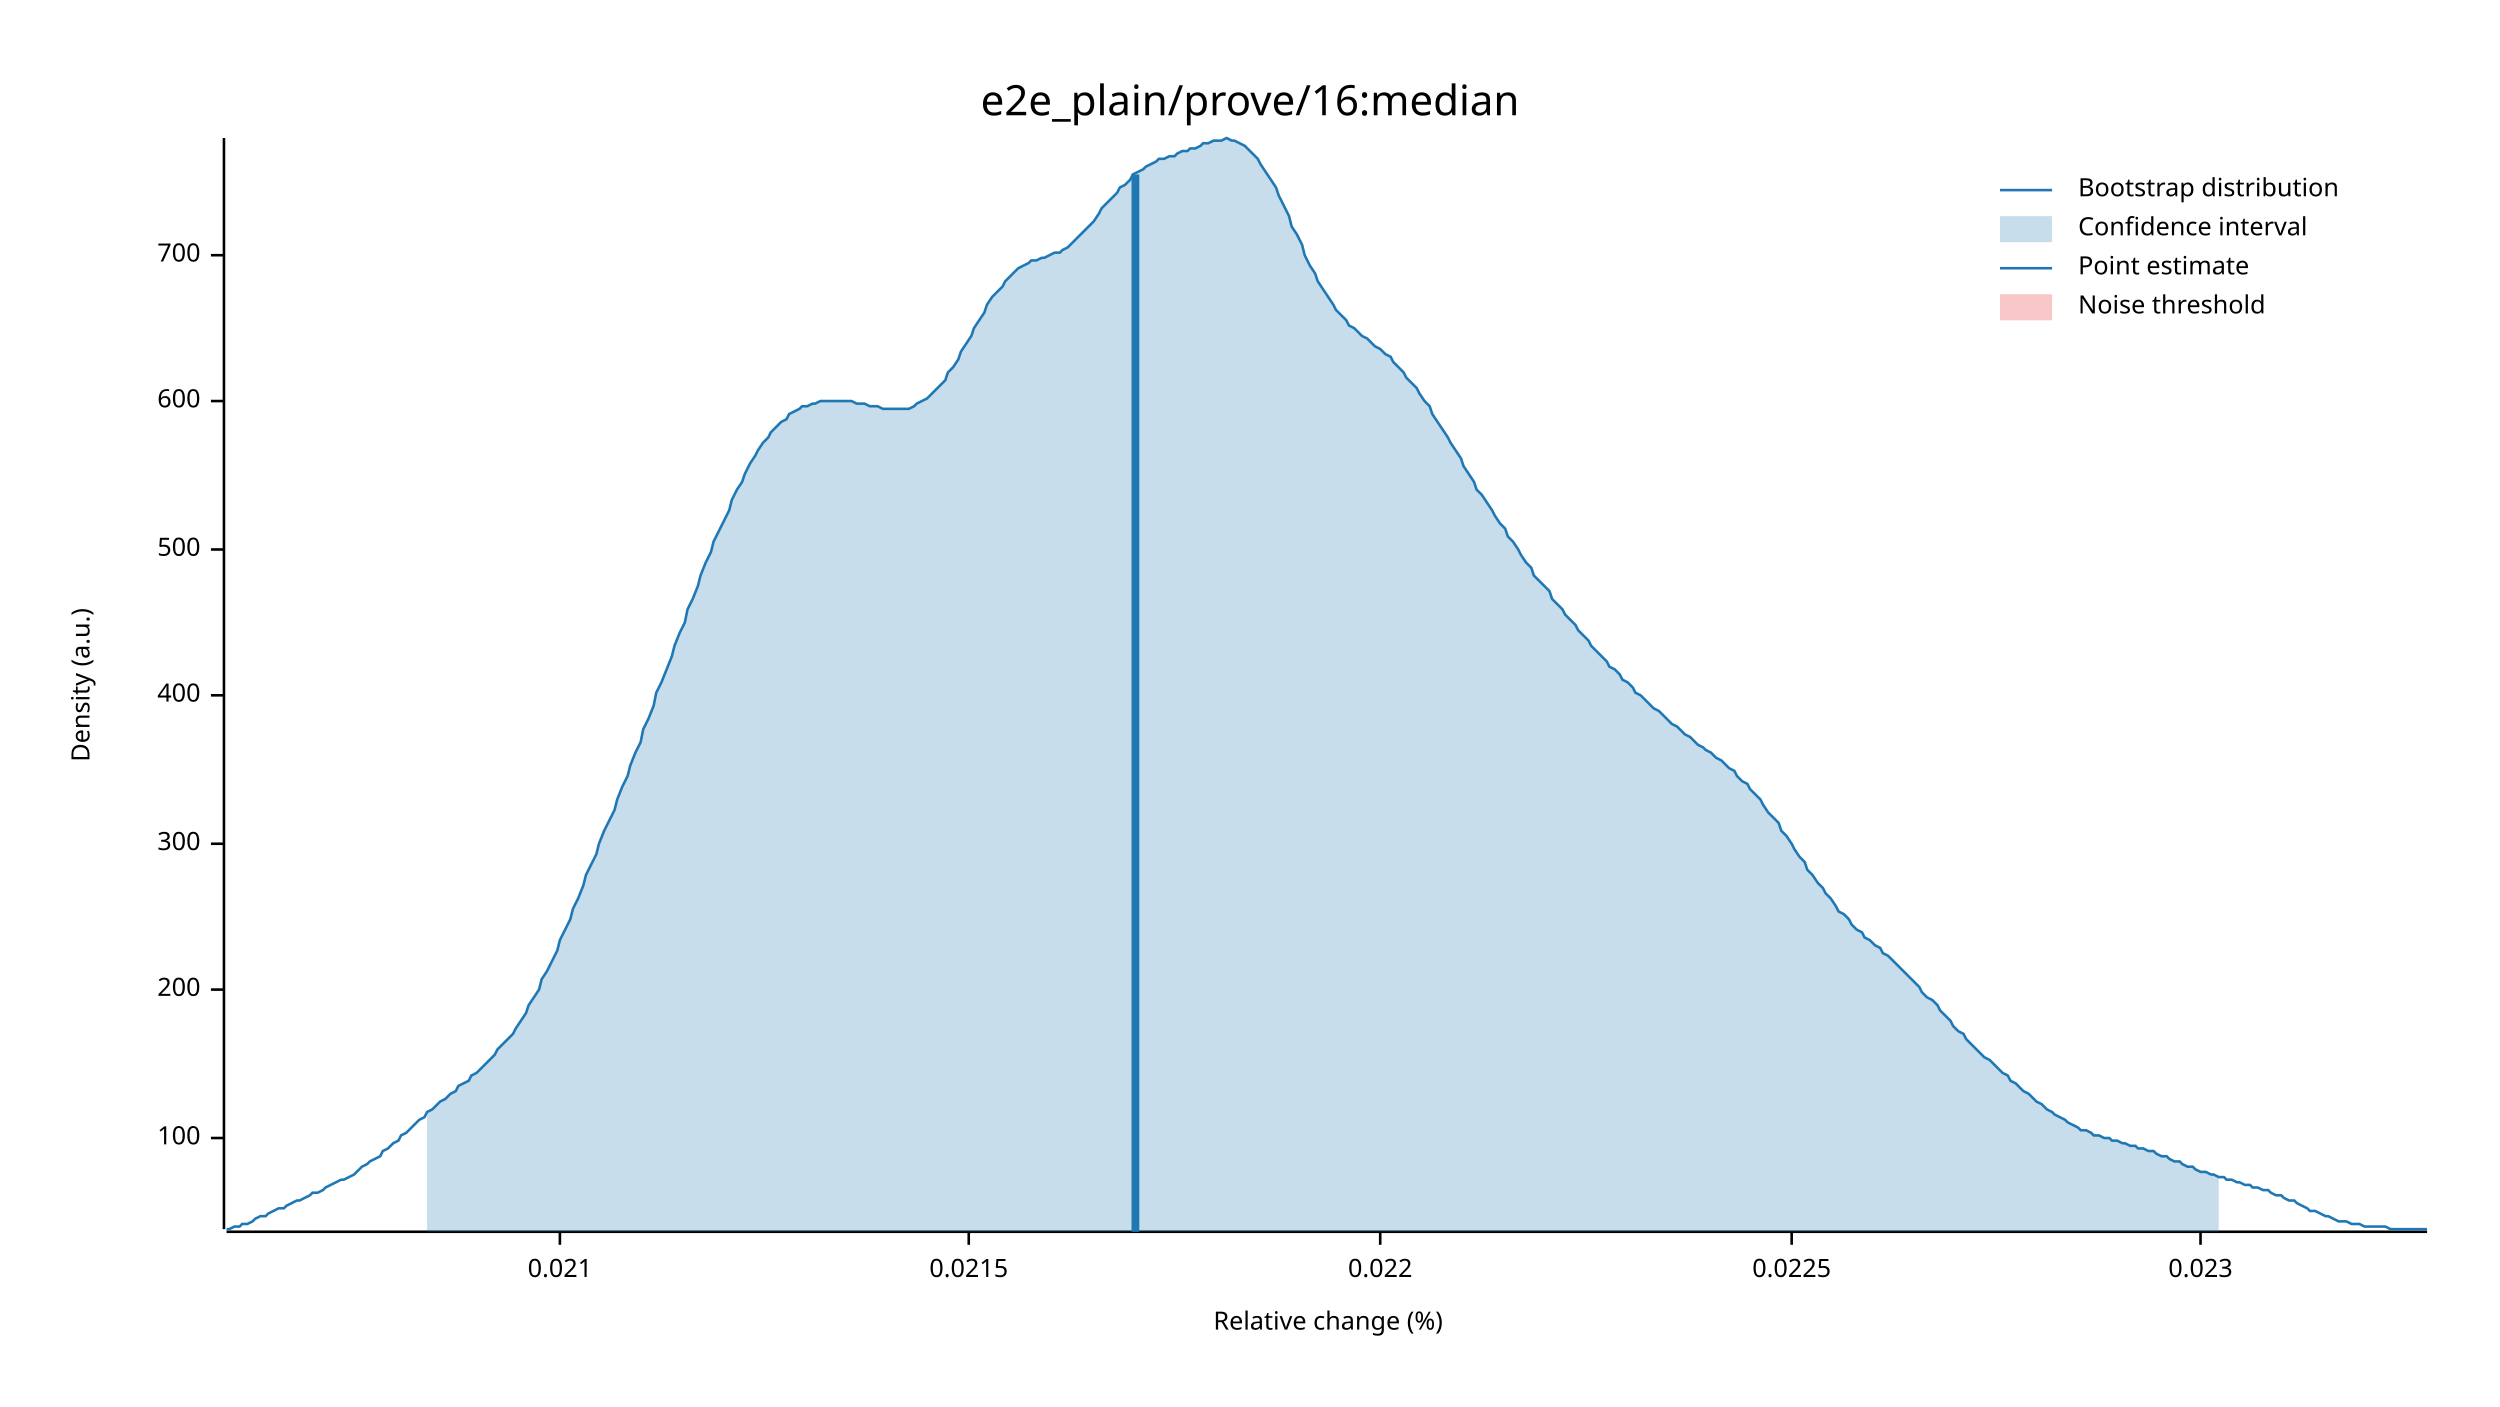
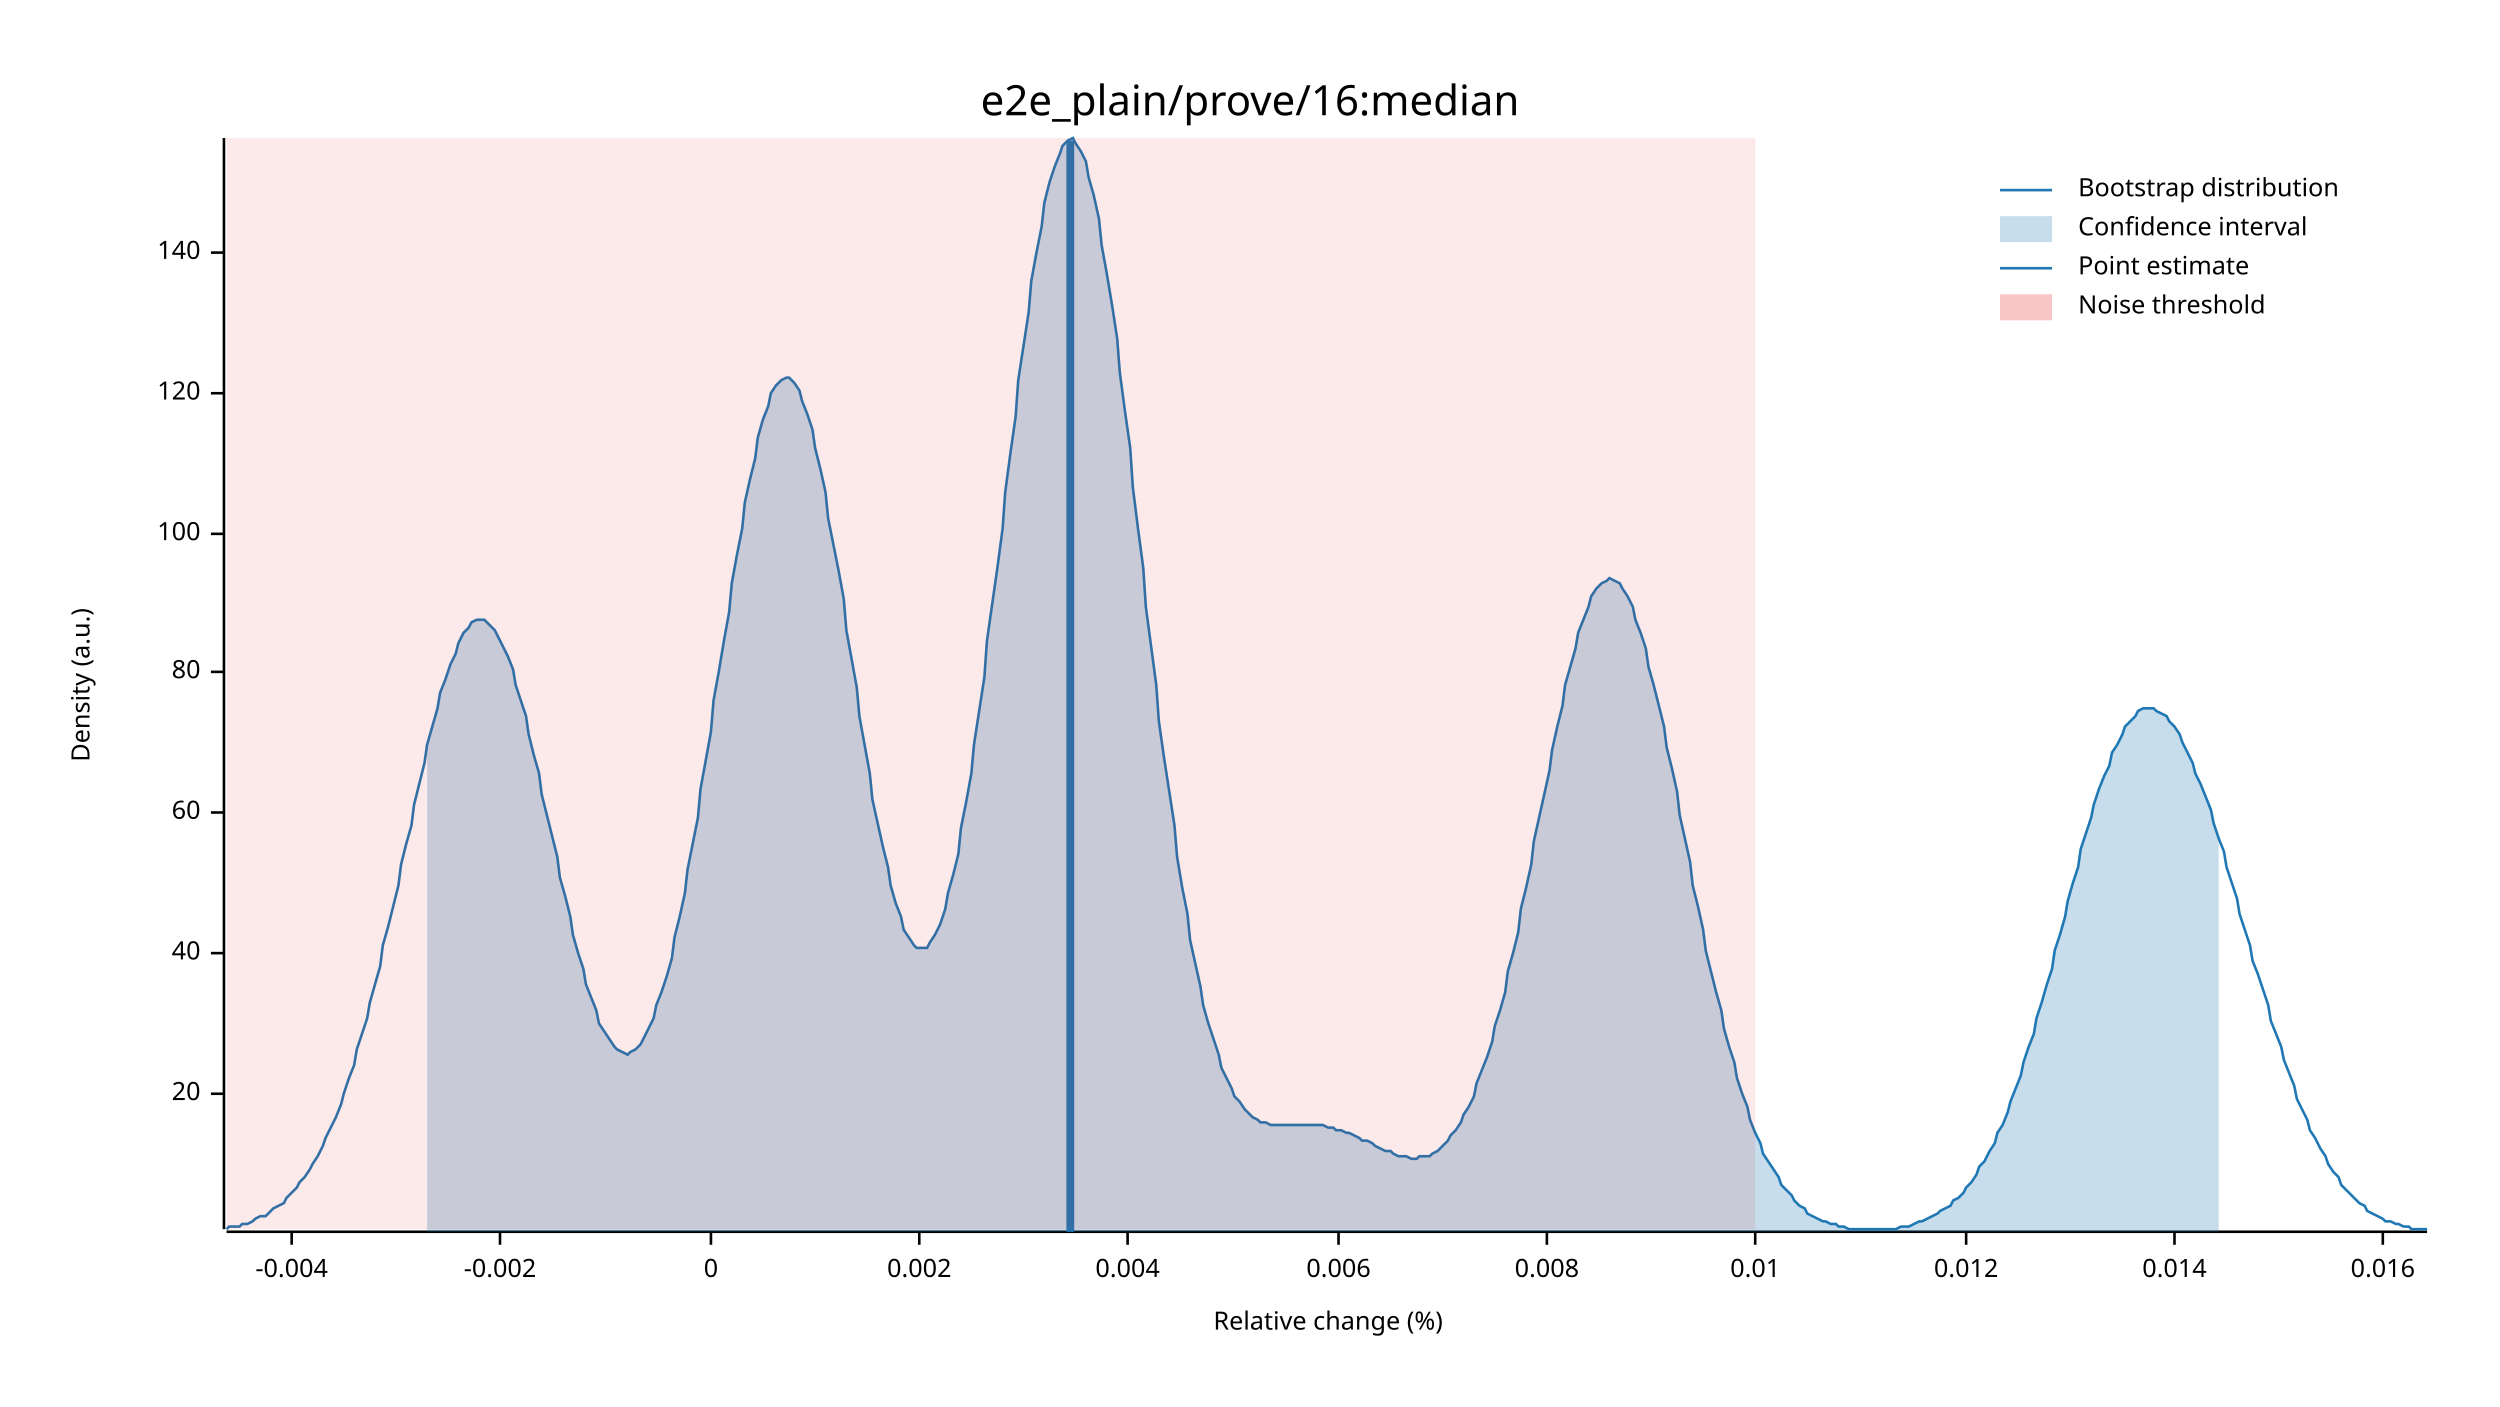
<svg xmlns="http://www.w3.org/2000/svg" width="960" height="540" viewBox="0 0 960 540">
  <text x="480" y="32" dy="0.76em" text-anchor="middle" font-family="sans-serif" font-size="16.129" opacity="1" fill="#000000">
e2e_plain/prove/16:median
</text>
  <text x="27" y="263" dy="0.76em" text-anchor="middle" font-family="sans-serif" font-size="9.677" opacity="1" fill="#000000" transform="rotate(270, 27, 263)">
Density (a.u.)
</text>
  <text x="510" y="513" dy="-0.5ex" text-anchor="middle" font-family="sans-serif" font-size="9.677" opacity="1" fill="#000000">
Relative change (%)
</text>
  <polyline fill="none" opacity="1" stroke="#000000" stroke-width="1" points="86,53 86,472 " />
-   <text x="77" y="437" dy="0.5ex" text-anchor="end" font-family="sans-serif" font-size="9.677" opacity="1" fill="#000000">
+   <text x="77" y="420" dy="0.5ex" text-anchor="end" font-family="sans-serif" font-size="9.677" opacity="1" fill="#000000">
+ 20
+ </text>
+   <polyline fill="none" opacity="1" stroke="#000000" stroke-width="1" points="81,420 86,420 " />
+   <text x="77" y="366" dy="0.5ex" text-anchor="end" font-family="sans-serif" font-size="9.677" opacity="1" fill="#000000">
+ 40
+ </text>
+   <polyline fill="none" opacity="1" stroke="#000000" stroke-width="1" points="81,366 86,366 " />
+   <text x="77" y="312" dy="0.5ex" text-anchor="end" font-family="sans-serif" font-size="9.677" opacity="1" fill="#000000">
+ 60
+ </text>
+   <polyline fill="none" opacity="1" stroke="#000000" stroke-width="1" points="81,312 86,312 " />
+   <text x="77" y="258" dy="0.5ex" text-anchor="end" font-family="sans-serif" font-size="9.677" opacity="1" fill="#000000">
+ 80
+ </text>
+   <polyline fill="none" opacity="1" stroke="#000000" stroke-width="1" points="81,258 86,258 " />
+   <text x="77" y="205" dy="0.5ex" text-anchor="end" font-family="sans-serif" font-size="9.677" opacity="1" fill="#000000">
100
</text>
-   <polyline fill="none" opacity="1" stroke="#000000" stroke-width="1" points="81,437 86,437 " />
-   <text x="77" y="380" dy="0.5ex" text-anchor="end" font-family="sans-serif" font-size="9.677" opacity="1" fill="#000000">
- 200
+   <polyline fill="none" opacity="1" stroke="#000000" stroke-width="1" points="81,205 86,205 " />
+   <text x="77" y="151" dy="0.5ex" text-anchor="end" font-family="sans-serif" font-size="9.677" opacity="1" fill="#000000">
+ 120
</text>
-   <polyline fill="none" opacity="1" stroke="#000000" stroke-width="1" points="81,380 86,380 " />
-   <text x="77" y="324" dy="0.5ex" text-anchor="end" font-family="sans-serif" font-size="9.677" opacity="1" fill="#000000">
- 300
+   <polyline fill="none" opacity="1" stroke="#000000" stroke-width="1" points="81,151 86,151 " />
+   <text x="77" y="97" dy="0.5ex" text-anchor="end" font-family="sans-serif" font-size="9.677" opacity="1" fill="#000000">
+ 140
</text>
-   <polyline fill="none" opacity="1" stroke="#000000" stroke-width="1" points="81,324 86,324 " />
-   <text x="77" y="267" dy="0.5ex" text-anchor="end" font-family="sans-serif" font-size="9.677" opacity="1" fill="#000000">
- 400
+   <polyline fill="none" opacity="1" stroke="#000000" stroke-width="1" points="81,97 86,97 " />
+   <polyline fill="none" opacity="1" stroke="#000000" stroke-width="1" points="87,473 932,473 " />
+   <text x="112" y="483" dy="0.76em" text-anchor="middle" font-family="sans-serif" font-size="9.677" opacity="1" fill="#000000">
+ -0.004
</text>
-   <polyline fill="none" opacity="1" stroke="#000000" stroke-width="1" points="81,267 86,267 " />
-   <text x="77" y="211" dy="0.5ex" text-anchor="end" font-family="sans-serif" font-size="9.677" opacity="1" fill="#000000">
- 500
+   <polyline fill="none" opacity="1" stroke="#000000" stroke-width="1" points="112,473 112,478 " />
+   <text x="192" y="483" dy="0.76em" text-anchor="middle" font-family="sans-serif" font-size="9.677" opacity="1" fill="#000000">
+ -0.002
</text>
-   <polyline fill="none" opacity="1" stroke="#000000" stroke-width="1" points="81,211 86,211 " />
-   <text x="77" y="154" dy="0.5ex" text-anchor="end" font-family="sans-serif" font-size="9.677" opacity="1" fill="#000000">
- 600
+   <polyline fill="none" opacity="1" stroke="#000000" stroke-width="1" points="192,473 192,478 " />
+   <text x="273" y="483" dy="0.76em" text-anchor="middle" font-family="sans-serif" font-size="9.677" opacity="1" fill="#000000">
+ 0
</text>
-   <polyline fill="none" opacity="1" stroke="#000000" stroke-width="1" points="81,154 86,154 " />
-   <text x="77" y="98" dy="0.5ex" text-anchor="end" font-family="sans-serif" font-size="9.677" opacity="1" fill="#000000">
- 700
+   <polyline fill="none" opacity="1" stroke="#000000" stroke-width="1" points="273,473 273,478 " />
+   <text x="353" y="483" dy="0.76em" text-anchor="middle" font-family="sans-serif" font-size="9.677" opacity="1" fill="#000000">
+ 0.002
</text>
-   <polyline fill="none" opacity="1" stroke="#000000" stroke-width="1" points="81,98 86,98 " />
-   <polyline fill="none" opacity="1" stroke="#000000" stroke-width="1" points="87,473 932,473 " />
-   <text x="215" y="483" dy="0.76em" text-anchor="middle" font-family="sans-serif" font-size="9.677" opacity="1" fill="#000000">
- 0.021
+   <polyline fill="none" opacity="1" stroke="#000000" stroke-width="1" points="353,473 353,478 " />
+   <text x="433" y="483" dy="0.76em" text-anchor="middle" font-family="sans-serif" font-size="9.677" opacity="1" fill="#000000">
+ 0.004
</text>
-   <polyline fill="none" opacity="1" stroke="#000000" stroke-width="1" points="215,473 215,478 " />
-   <text x="372" y="483" dy="0.76em" text-anchor="middle" font-family="sans-serif" font-size="9.677" opacity="1" fill="#000000">
- 0.0215
+   <polyline fill="none" opacity="1" stroke="#000000" stroke-width="1" points="433,473 433,478 " />
+   <text x="514" y="483" dy="0.76em" text-anchor="middle" font-family="sans-serif" font-size="9.677" opacity="1" fill="#000000">
+ 0.006
</text>
-   <polyline fill="none" opacity="1" stroke="#000000" stroke-width="1" points="372,473 372,478 " />
-   <text x="530" y="483" dy="0.76em" text-anchor="middle" font-family="sans-serif" font-size="9.677" opacity="1" fill="#000000">
- 0.022
+   <polyline fill="none" opacity="1" stroke="#000000" stroke-width="1" points="514,473 514,478 " />
+   <text x="594" y="483" dy="0.76em" text-anchor="middle" font-family="sans-serif" font-size="9.677" opacity="1" fill="#000000">
+ 0.008
</text>
-   <polyline fill="none" opacity="1" stroke="#000000" stroke-width="1" points="530,473 530,478 " />
-   <text x="688" y="483" dy="0.76em" text-anchor="middle" font-family="sans-serif" font-size="9.677" opacity="1" fill="#000000">
- 0.0225
+   <polyline fill="none" opacity="1" stroke="#000000" stroke-width="1" points="594,473 594,478 " />
+   <text x="674" y="483" dy="0.76em" text-anchor="middle" font-family="sans-serif" font-size="9.677" opacity="1" fill="#000000">
+ 0.01
</text>
-   <polyline fill="none" opacity="1" stroke="#000000" stroke-width="1" points="688,473 688,478 " />
-   <text x="845" y="483" dy="0.76em" text-anchor="middle" font-family="sans-serif" font-size="9.677" opacity="1" fill="#000000">
- 0.023
+   <polyline fill="none" opacity="1" stroke="#000000" stroke-width="1" points="674,473 674,478 " />
+   <text x="755" y="483" dy="0.76em" text-anchor="middle" font-family="sans-serif" font-size="9.677" opacity="1" fill="#000000">
+ 0.012
</text>
-   <polyline fill="none" opacity="1" stroke="#000000" stroke-width="1" points="845,473 845,478 " />
-   <polyline fill="none" opacity="1" stroke="#1F78B4" stroke-width="1" points="87,472 88,472 90,471 92,471 93,470 95,470 97,469 98,468 100,467 102,467 103,466 105,465 107,464 109,464 110,463 112,462 114,461 115,461 117,460 119,459 120,458 122,458 124,457 125,456 127,455 129,454 131,453 132,453 134,452 136,451 137,450 139,448 141,447 142,446 144,445 146,444 147,442 149,441 151,439 153,438 154,436 156,435 158,433 159,432 161,430 163,429 164,427 166,426 168,424 169,423 171,422 173,420 175,419 176,417 178,416 180,415 181,413 183,412 185,410 186,409 188,407 190,405 191,403 193,401 195,399 197,397 198,395 200,392 202,389 203,386 205,383 207,380 208,376 210,373 212,369 214,365 215,361 217,357 219,353 220,349 222,345 224,340 225,336 227,332 229,328 230,324 232,319 234,315 236,311 237,307 239,302 241,298 242,294 244,289 246,285 247,280 249,276 251,271 252,266 254,262 256,257 258,252 259,248 261,243 263,239 264,234 266,230 268,225 269,221 271,216 273,212 274,208 276,204 278,200 280,196 281,192 283,188 285,185 286,182 288,178 290,175 291,173 293,170 295,168 296,166 298,164 300,162 302,161 303,159 305,158 307,157 308,156 310,156 312,155 313,155 315,154 317,154 318,154 320,154 322,154 324,154 325,154 327,154 329,155 330,155 332,155 334,156 335,156 337,156 339,157 341,157 342,157 344,157 346,157 347,157 349,157 351,156 352,155 354,154 356,153 357,152 359,150 361,148 363,146 364,143 366,141 368,138 369,135 371,132 373,129 374,126 376,123 378,120 379,117 381,114 383,112 385,110 386,108 388,106 390,104 391,103 393,102 395,101 396,100 398,100 400,99 401,99 403,98 405,97 407,97 408,96 410,95 412,93 413,92 415,90 417,88 418,87 420,85 422,82 423,80 425,78 427,76 429,74 430,72 432,71 434,69 435,67 437,66 439,65 440,64 442,63 444,62 445,61 447,61 449,60 451,60 452,59 454,58 456,58 457,57 459,57 461,56 462,55 464,55 466,54 468,54 469,54 471,53 473,54 474,54 476,55 478,56 479,57 481,59 483,61 484,63 486,66 488,69 490,72 491,75 493,79 495,83 496,87 498,90 500,94 501,98 503,102 505,105 506,108 508,111 510,114 512,117 513,119 515,121 517,123 518,125 520,126 522,128 523,129 525,130 527,132 528,133 530,134 532,136 534,137 535,139 537,141 539,143 540,145 542,147 544,149 545,151 547,154 549,156 550,159 552,162 554,165 556,168 557,170 559,173 561,176 562,179 564,182 566,185 567,188 569,190 571,193 573,196 574,198 576,201 578,203 579,206 581,208 583,211 584,213 586,216 588,218 589,221 591,223 593,225 595,227 596,230 598,232 600,234 601,236 603,238 605,240 606,242 608,244 610,246 611,248 613,250 615,252 617,254 618,256 620,257 622,259 623,261 625,262 627,264 628,266 630,267 632,269 633,270 635,272 637,273 639,275 640,276 642,278 644,279 645,280 647,282 649,283 650,284 652,286 654,287 655,288 657,289 659,291 661,292 662,293 664,295 666,296 667,298 669,300 671,301 672,303 674,305 676,307 677,309 679,312 681,314 683,316 684,319 686,321 688,324 689,326 691,329 693,331 694,334 696,336 698,339 700,341 701,343 703,345 705,348 706,350 708,351 710,353 711,355 713,357 715,358 716,360 718,361 720,363 722,364 723,366 725,367 727,369 728,370 730,372 732,374 733,375 735,377 737,379 738,381 740,383 742,384 744,386 745,388 747,390 749,392 750,394 752,396 754,397 755,399 757,401 759,403 760,404 762,406 764,407 766,409 767,410 769,412 771,413 772,415 774,416 776,418 777,419 779,420 781,422 782,423 784,424 786,426 788,427 789,428 791,429 793,430 794,431 796,432 798,433 799,434 801,434 803,435 804,436 806,436 808,437 810,437 811,438 813,438 815,439 816,439 818,440 820,440 821,441 823,441 825,442 827,442 828,443 830,444 832,444 833,445 835,446 837,446 838,447 840,448 842,448 843,449 845,450 847,450 849,451 850,451 852,452 854,452 855,453 857,453 859,454 860,454 862,455 864,455 865,456 867,456 869,457 871,457 872,458 874,459 876,459 877,460 879,461 881,461 882,462 884,463 886,464 887,465 889,465 891,466 893,467 894,467 896,468 898,469 899,469 901,469 903,470 904,470 906,470 908,471 909,471 911,471 913,471 915,471 916,471 918,472 920,472 921,472 923,472 925,472 926,472 928,472 930,472 932,472 " />
-   <polygon opacity="0.25" fill="#1F78B4" points="164,427 166,426 168,424 169,423 171,422 173,420 175,419 176,417 178,416 180,415 181,413 183,412 185,410 186,409 188,407 190,405 191,403 193,401 195,399 197,397 198,395 200,392 202,389 203,386 205,383 207,380 208,376 210,373 212,369 214,365 215,361 217,357 219,353 220,349 222,345 224,340 225,336 227,332 229,328 230,324 232,319 234,315 236,311 237,307 239,302 241,298 242,294 244,289 246,285 247,280 249,276 251,271 252,266 254,262 256,257 258,252 259,248 261,243 263,239 264,234 266,230 268,225 269,221 271,216 273,212 274,208 276,204 278,200 280,196 281,192 283,188 285,185 286,182 288,178 290,175 291,173 293,170 295,168 296,166 298,164 300,162 302,161 303,159 305,158 307,157 308,156 310,156 312,155 313,155 315,154 317,154 318,154 320,154 322,154 324,154 325,154 327,154 329,155 330,155 332,155 334,156 335,156 337,156 339,157 341,157 342,157 344,157 346,157 347,157 349,157 351,156 352,155 354,154 356,153 357,152 359,150 361,148 363,146 364,143 366,141 368,138 369,135 371,132 373,129 374,126 376,123 378,120 379,117 381,114 383,112 385,110 386,108 388,106 390,104 391,103 393,102 395,101 396,100 398,100 400,99 401,99 403,98 405,97 407,97 408,96 410,95 412,93 413,92 415,90 417,88 418,87 420,85 422,82 423,80 425,78 427,76 429,74 430,72 432,71 434,69 435,67 437,66 439,65 440,64 442,63 444,62 445,61 447,61 449,60 451,60 452,59 454,58 456,58 457,57 459,57 461,56 462,55 464,55 466,54 468,54 469,54 471,53 473,54 474,54 476,55 478,56 479,57 481,59 483,61 484,63 486,66 488,69 490,72 491,75 493,79 495,83 496,87 498,90 500,94 501,98 503,102 505,105 506,108 508,111 510,114 512,117 513,119 515,121 517,123 518,125 520,126 522,128 523,129 525,130 527,132 528,133 530,134 532,136 534,137 535,139 537,141 539,143 540,145 542,147 544,149 545,151 547,154 549,156 550,159 552,162 554,165 556,168 557,170 559,173 561,176 562,179 564,182 566,185 567,188 569,190 571,193 573,196 574,198 576,201 578,203 579,206 581,208 583,211 584,213 586,216 588,218 589,221 591,223 593,225 595,227 596,230 598,232 600,234 601,236 603,238 605,240 606,242 608,244 610,246 611,248 613,250 615,252 617,254 618,256 620,257 622,259 623,261 625,262 627,264 628,266 630,267 632,269 633,270 635,272 637,273 639,275 640,276 642,278 644,279 645,280 647,282 649,283 650,284 652,286 654,287 655,288 657,289 659,291 661,292 662,293 664,295 666,296 667,298 669,300 671,301 672,303 674,305 676,307 677,309 679,312 681,314 683,316 684,319 686,321 688,324 689,326 691,329 693,331 694,334 696,336 698,339 700,341 701,343 703,345 705,348 706,350 708,351 710,353 711,355 713,357 715,358 716,360 718,361 720,363 722,364 723,366 725,367 727,369 728,370 730,372 732,374 733,375 735,377 737,379 738,381 740,383 742,384 744,386 745,388 747,390 749,392 750,394 752,396 754,397 755,399 757,401 759,403 760,404 762,406 764,407 766,409 767,410 769,412 771,413 772,415 774,416 776,418 777,419 779,420 781,422 782,423 784,424 786,426 788,427 789,428 791,429 793,430 794,431 796,432 798,433 799,434 801,434 803,435 804,436 806,436 808,437 810,437 811,438 813,438 815,439 816,439 818,440 820,440 821,441 823,441 825,442 827,442 828,443 830,444 832,444 833,445 835,446 837,446 838,447 840,448 842,448 843,449 845,450 847,450 849,451 850,451 852,452 852,473 164,473 " />
-   <polyline fill="none" opacity="1" stroke="#1F78B4" stroke-width="3" points="436,473 436,67 " />
-   <rect x="509" y="53" width="0" height="419" opacity="0.1" fill="#E31A1C" stroke="none" />
+   <polyline fill="none" opacity="1" stroke="#000000" stroke-width="1" points="755,473 755,478 " />
+   <text x="835" y="483" dy="0.76em" text-anchor="middle" font-family="sans-serif" font-size="9.677" opacity="1" fill="#000000">
+ 0.014
+ </text>
+   <polyline fill="none" opacity="1" stroke="#000000" stroke-width="1" points="835,473 835,478 " />
+   <text x="915" y="483" dy="0.76em" text-anchor="middle" font-family="sans-serif" font-size="9.677" opacity="1" fill="#000000">
+ 0.016
+ </text>
+   <polyline fill="none" opacity="1" stroke="#000000" stroke-width="1" points="915,473 915,478 " />
+   <polyline fill="none" opacity="1" stroke="#1F78B4" stroke-width="1" points="87,472 88,471 90,471 92,471 93,470 95,470 97,469 98,468 100,467 102,467 103,466 105,464 107,463 109,462 110,460 112,458 114,456 115,454 117,452 119,449 120,447 122,444 124,440 125,437 127,433 129,429 131,424 132,420 134,414 136,409 137,403 139,397 141,391 142,385 144,378 146,371 147,363 149,356 151,348 153,340 154,332 156,324 158,317 159,309 161,301 163,293 164,286 166,279 168,272 169,266 171,261 173,255 175,251 176,247 178,243 180,241 181,239 183,238 185,238 186,238 188,240 190,242 191,244 193,248 195,252 197,257 198,263 200,269 202,275 203,282 205,290 207,297 208,305 210,313 212,321 214,329 215,337 217,344 219,352 220,359 222,366 224,372 225,378 227,383 229,388 230,393 232,396 234,399 236,402 237,403 239,404 241,405 242,404 244,403 246,401 247,399 249,395 251,391 252,386 254,381 256,375 258,368 259,360 261,352 263,343 264,334 266,324 268,314 269,303 271,292 273,281 274,269 276,258 278,246 280,235 281,224 283,213 285,203 286,193 288,184 290,176 291,168 293,161 295,156 296,151 298,148 300,146 302,145 303,145 305,147 307,150 308,154 310,159 312,165 313,172 315,180 317,189 318,199 320,209 322,219 324,230 325,242 327,253 329,264 330,275 332,286 334,297 335,307 337,316 339,325 341,333 342,340 344,347 346,352 347,357 349,360 351,363 352,364 354,364 356,364 357,362 359,359 361,355 363,349 364,343 366,336 368,328 369,318 371,308 373,297 374,286 376,273 378,260 379,246 381,232 383,218 385,203 386,189 388,174 390,160 391,146 393,133 395,120 396,108 398,97 400,87 401,78 403,70 405,64 407,59 408,56 410,54 412,53 413,55 415,58 417,62 418,68 420,75 422,84 423,94 425,105 427,117 429,130 430,143 432,158 434,172 435,187 437,203 439,218 440,233 442,248 444,263 445,277 447,291 449,304 451,317 452,329 454,341 456,351 457,361 459,370 461,379 462,386 464,393 466,399 468,405 469,410 471,414 473,418 474,421 476,423 478,426 479,427 481,429 483,430 484,431 486,431 488,432 490,432 491,432 493,432 495,432 496,432 498,432 500,432 501,432 503,432 505,432 506,432 508,432 510,433 512,433 513,434 515,434 517,435 518,435 520,436 522,437 523,438 525,438 527,439 528,440 530,441 532,442 534,442 535,443 537,444 539,444 540,444 542,445 544,445 545,444 547,444 549,444 550,443 552,442 554,440 556,438 557,436 559,434 561,431 562,428 564,425 566,421 567,416 569,411 571,406 573,400 574,394 576,388 578,381 579,373 581,366 583,358 584,349 586,341 588,332 589,323 591,314 593,305 595,296 596,288 598,279 600,271 601,263 603,256 605,249 606,243 608,238 610,233 611,229 613,226 615,224 617,223 618,222 620,223 622,224 623,226 625,229 627,233 628,238 630,243 632,249 633,256 635,263 637,271 639,279 640,287 642,295 644,304 645,313 647,322 649,331 650,340 652,348 654,357 655,365 657,373 659,381 661,388 662,395 664,402 666,408 667,414 669,420 671,425 672,430 674,435 676,439 677,443 679,446 681,449 683,452 684,455 686,457 688,459 689,461 691,463 693,464 694,466 696,467 698,468 700,469 701,469 703,470 705,470 706,471 708,471 710,472 711,472 713,472 715,472 716,472 718,472 720,472 722,472 723,472 725,472 727,472 728,472 730,471 732,471 733,471 735,470 737,469 738,469 740,468 742,467 744,466 745,465 747,464 749,463 750,461 752,460 754,458 755,456 757,454 759,451 760,448 762,446 764,442 766,439 767,435 769,432 771,427 772,423 774,418 776,413 777,408 779,402 781,397 782,391 784,385 786,378 788,372 789,365 791,359 793,352 794,346 796,339 798,333 799,326 801,320 803,314 804,309 806,303 808,298 810,294 811,289 813,286 815,282 816,279 818,277 820,275 821,273 823,272 825,272 827,272 828,273 830,274 832,275 833,277 835,279 837,282 838,285 840,289 842,293 843,297 845,301 847,306 849,311 850,316 852,322 854,327 855,333 857,339 859,345 860,351 862,357 864,363 865,369 867,374 869,380 871,386 872,392 874,397 876,402 877,407 879,412 881,417 882,422 884,426 886,430 887,434 889,437 891,441 893,444 894,447 896,450 898,452 899,455 901,457 903,459 904,460 906,462 908,463 909,465 911,466 913,467 915,468 916,469 918,469 920,470 921,470 923,471 925,471 926,472 928,472 930,472 932,472 " />
+   <polygon opacity="0.25" fill="#1F78B4" points="164,286 166,279 168,272 169,266 171,261 173,255 175,251 176,247 178,243 180,241 181,239 183,238 185,238 186,238 188,240 190,242 191,244 193,248 195,252 197,257 198,263 200,269 202,275 203,282 205,290 207,297 208,305 210,313 212,321 214,329 215,337 217,344 219,352 220,359 222,366 224,372 225,378 227,383 229,388 230,393 232,396 234,399 236,402 237,403 239,404 241,405 242,404 244,403 246,401 247,399 249,395 251,391 252,386 254,381 256,375 258,368 259,360 261,352 263,343 264,334 266,324 268,314 269,303 271,292 273,281 274,269 276,258 278,246 280,235 281,224 283,213 285,203 286,193 288,184 290,176 291,168 293,161 295,156 296,151 298,148 300,146 302,145 303,145 305,147 307,150 308,154 310,159 312,165 313,172 315,180 317,189 318,199 320,209 322,219 324,230 325,242 327,253 329,264 330,275 332,286 334,297 335,307 337,316 339,325 341,333 342,340 344,347 346,352 347,357 349,360 351,363 352,364 354,364 356,364 357,362 359,359 361,355 363,349 364,343 366,336 368,328 369,318 371,308 373,297 374,286 376,273 378,260 379,246 381,232 383,218 385,203 386,189 388,174 390,160 391,146 393,133 395,120 396,108 398,97 400,87 401,78 403,70 405,64 407,59 408,56 410,54 412,53 413,55 415,58 417,62 418,68 420,75 422,84 423,94 425,105 427,117 429,130 430,143 432,158 434,172 435,187 437,203 439,218 440,233 442,248 444,263 445,277 447,291 449,304 451,317 452,329 454,341 456,351 457,361 459,370 461,379 462,386 464,393 466,399 468,405 469,410 471,414 473,418 474,421 476,423 478,426 479,427 481,429 483,430 484,431 486,431 488,432 490,432 491,432 493,432 495,432 496,432 498,432 500,432 501,432 503,432 505,432 506,432 508,432 510,433 512,433 513,434 515,434 517,435 518,435 520,436 522,437 523,438 525,438 527,439 528,440 530,441 532,442 534,442 535,443 537,444 539,444 540,444 542,445 544,445 545,444 547,444 549,444 550,443 552,442 554,440 556,438 557,436 559,434 561,431 562,428 564,425 566,421 567,416 569,411 571,406 573,400 574,394 576,388 578,381 579,373 581,366 583,358 584,349 586,341 588,332 589,323 591,314 593,305 595,296 596,288 598,279 600,271 601,263 603,256 605,249 606,243 608,238 610,233 611,229 613,226 615,224 617,223 618,222 620,223 622,224 623,226 625,229 627,233 628,238 630,243 632,249 633,256 635,263 637,271 639,279 640,287 642,295 644,304 645,313 647,322 649,331 650,340 652,348 654,357 655,365 657,373 659,381 661,388 662,395 664,402 666,408 667,414 669,420 671,425 672,430 674,435 676,439 677,443 679,446 681,449 683,452 684,455 686,457 688,459 689,461 691,463 693,464 694,466 696,467 698,468 700,469 701,469 703,470 705,470 706,471 708,471 710,472 711,472 713,472 715,472 716,472 718,472 720,472 722,472 723,472 725,472 727,472 728,472 730,471 732,471 733,471 735,470 737,469 738,469 740,468 742,467 744,466 745,465 747,464 749,463 750,461 752,460 754,458 755,456 757,454 759,451 760,448 762,446 764,442 766,439 767,435 769,432 771,427 772,423 774,418 776,413 777,408 779,402 781,397 782,391 784,385 786,378 788,372 789,365 791,359 793,352 794,346 796,339 798,333 799,326 801,320 803,314 804,309 806,303 808,298 810,294 811,289 813,286 815,282 816,279 818,277 820,275 821,273 823,272 825,272 827,272 828,273 830,274 832,275 833,277 835,279 837,282 838,285 840,289 842,293 843,297 845,301 847,306 849,311 850,316 852,322 852,473 164,473 " />
+   <polyline fill="none" opacity="1" stroke="#1F78B4" stroke-width="3" points="411,473 411,54 " />
+   <rect x="87" y="53" width="587" height="419" opacity="0.1" fill="#E31A1C" stroke="none" />
  <text x="798" y="68" dy="0.76em" text-anchor="start" font-family="sans-serif" font-size="9.677" opacity="1" fill="#000000">
Bootstrap distribution
</text>
  <text x="798" y="83" dy="0.76em" text-anchor="start" font-family="sans-serif" font-size="9.677" opacity="1" fill="#000000">
Confidence interval
</text>
  <text x="798" y="98" dy="0.76em" text-anchor="start" font-family="sans-serif" font-size="9.677" opacity="1" fill="#000000">
Point estimate
</text>
  <text x="798" y="113" dy="0.76em" text-anchor="start" font-family="sans-serif" font-size="9.677" opacity="1" fill="#000000">
Noise threshold
</text>
  <polyline fill="none" opacity="1" stroke="#1F78B4" stroke-width="1" points="768,73 788,73 " />
  <rect x="768" y="83" width="20" height="10" opacity="0.25" fill="#1F78B4" stroke="none" />
  <polyline fill="none" opacity="1" stroke="#1F78B4" stroke-width="1" points="768,103 788,103 " />
  <rect x="768" y="113" width="20" height="10" opacity="0.25" fill="#E31A1C" stroke="none" />
</svg>
